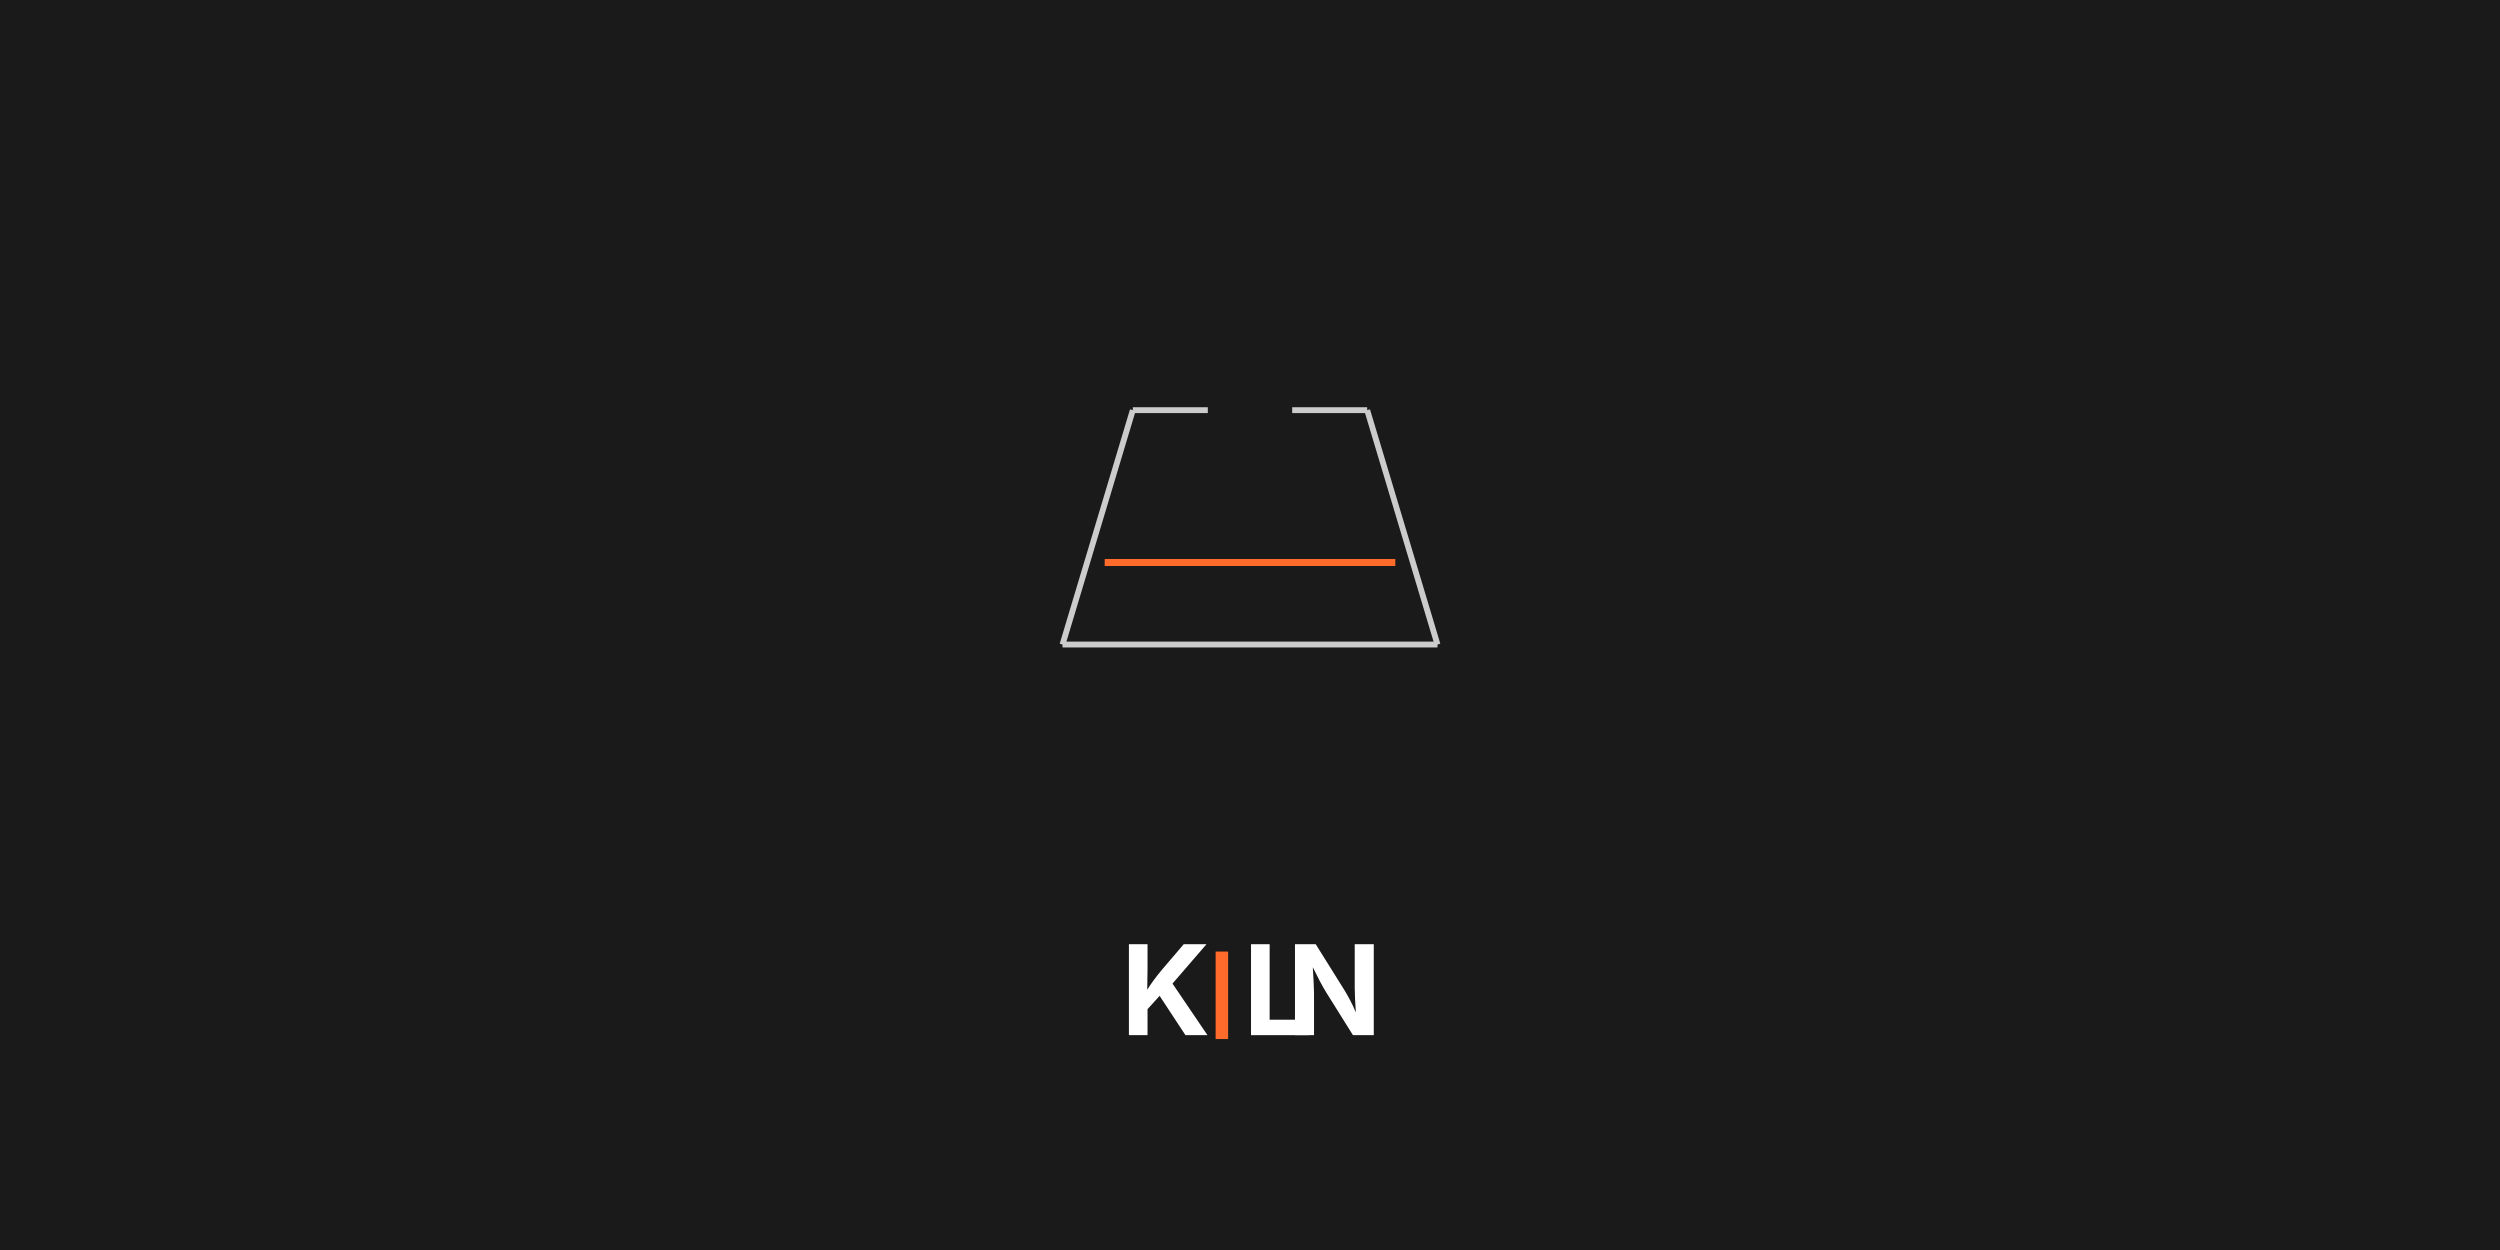
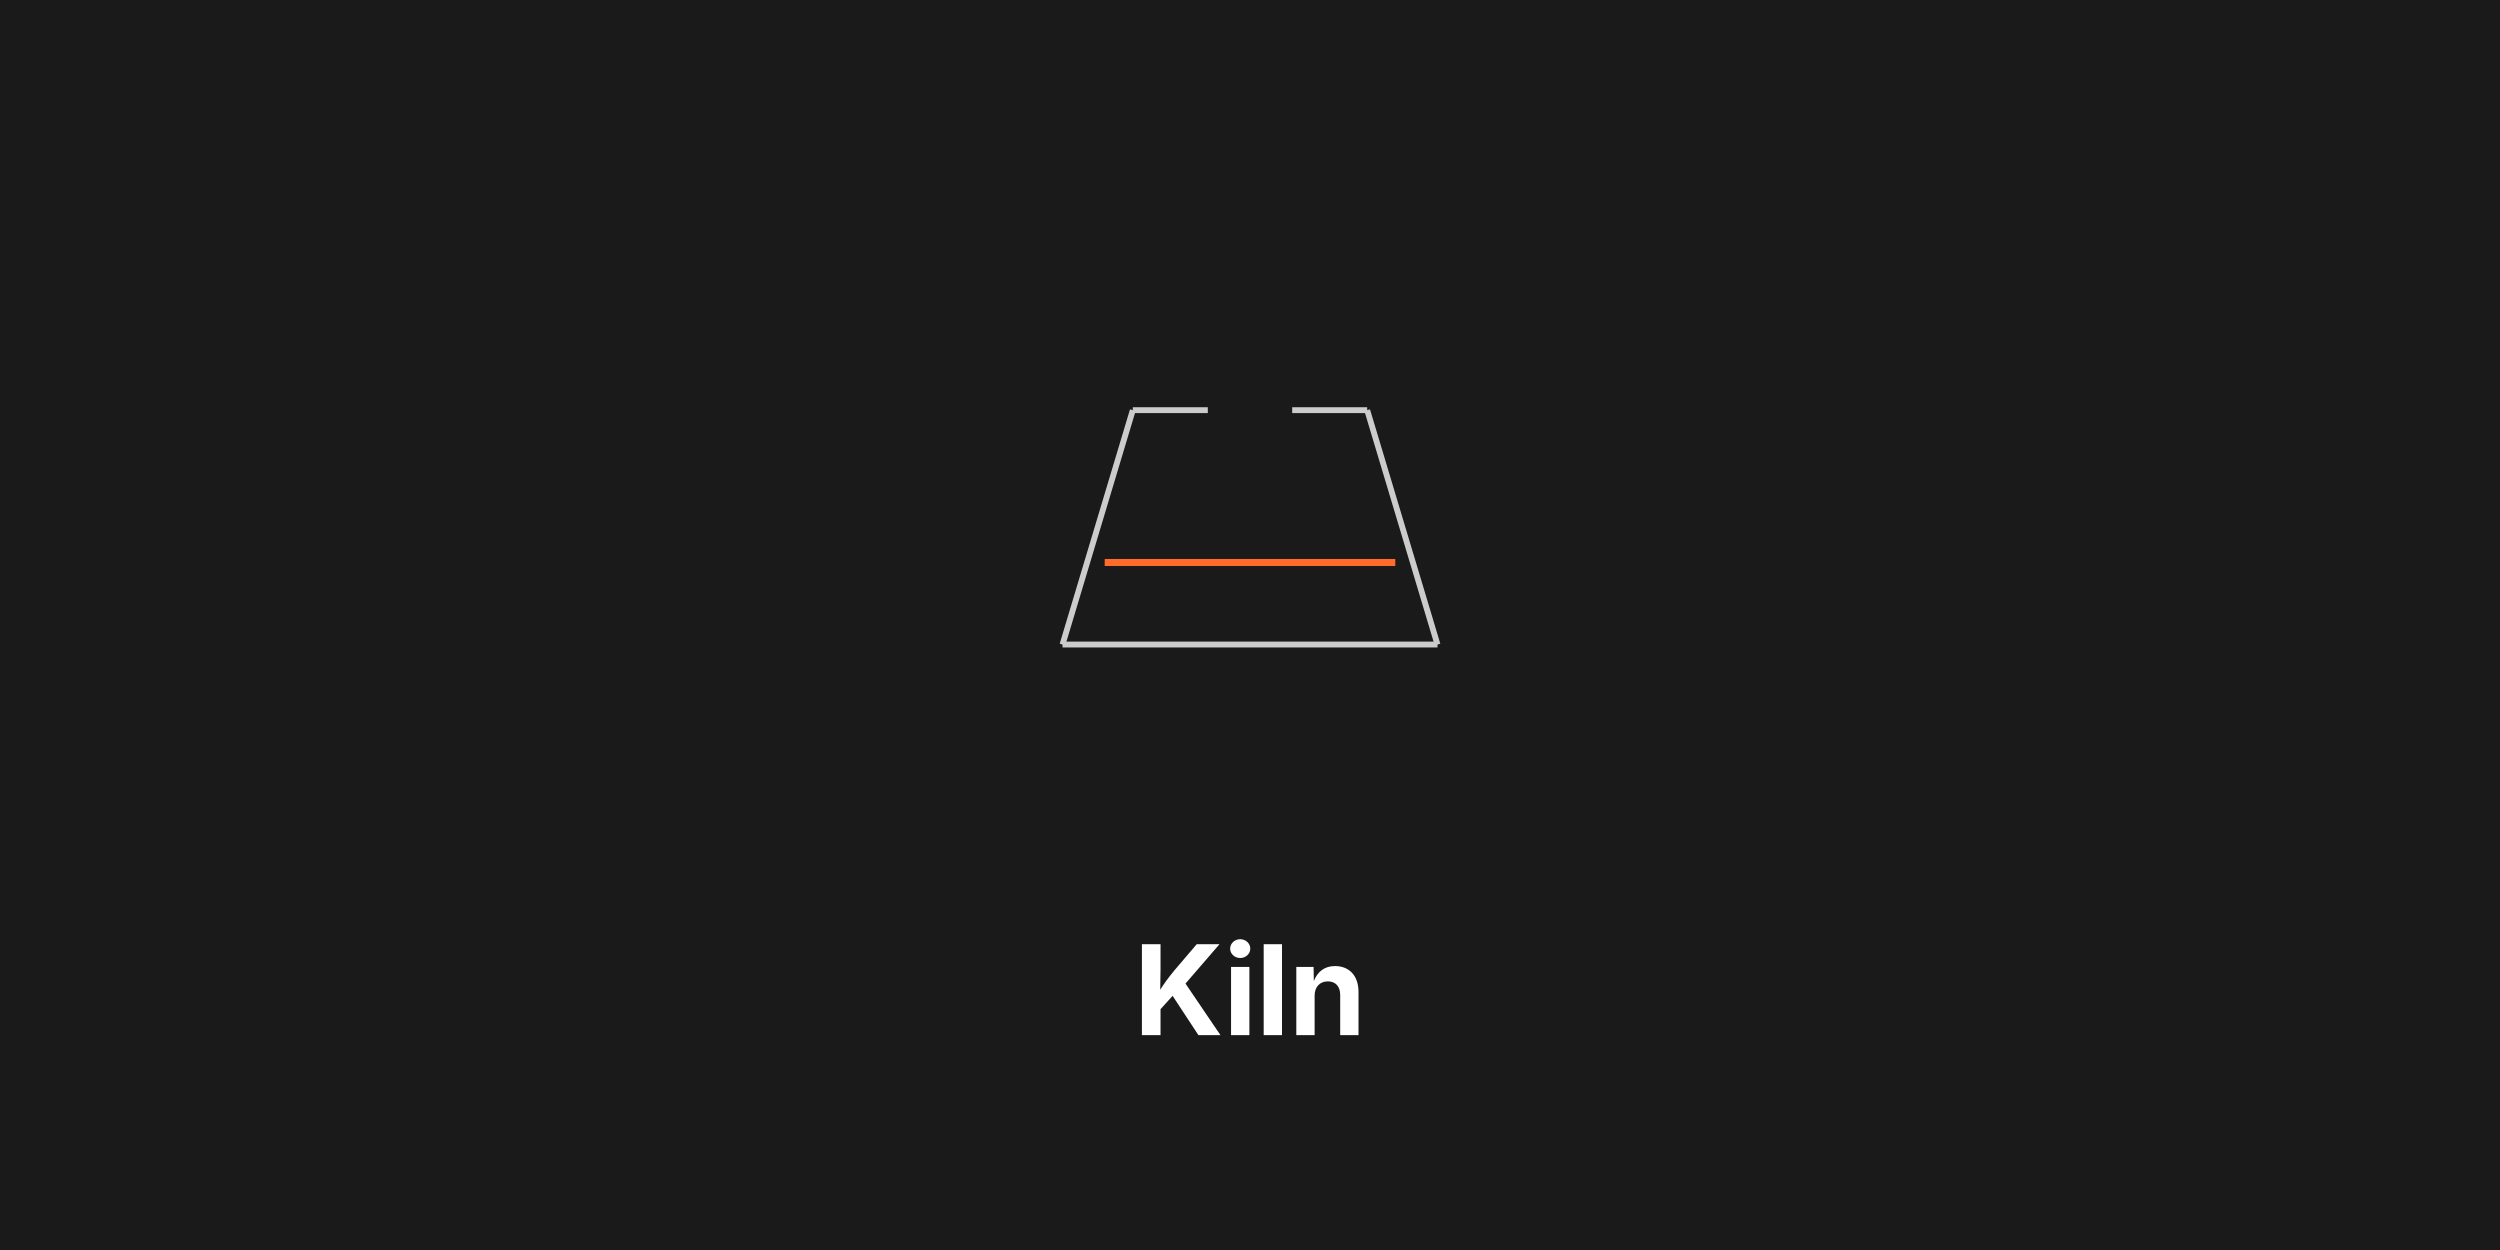
<svg xmlns="http://www.w3.org/2000/svg" viewBox="0 0 1280 640" width="1280" height="640">
  <rect width="1280" height="640" fill="#1A1A1A" />
  <line x1="544.0" y1="330.0" x2="580.0" y2="210.0" stroke="#CCCCCC" stroke-width="3.0" stroke-linecap="butt" />
  <line x1="736.0" y1="330.0" x2="700.0" y2="210.0" stroke="#CCCCCC" stroke-width="3.0" stroke-linecap="butt" />
  <line x1="544.0" y1="330.0" x2="736.0" y2="330.0" stroke="#CCCCCC" stroke-width="3.0" stroke-linecap="butt" />
  <line x1="580.0" y1="210.0" x2="618.4" y2="210.0" stroke="#CCCCCC" stroke-width="3.0" stroke-linecap="butt" />
  <line x1="661.6" y1="210.0" x2="700.0" y2="210.0" stroke="#CCCCCC" stroke-width="3.0" stroke-linecap="butt" />
  <line x1="565.6" y1="288.0" x2="714.4" y2="288.0" stroke="#FF6B2B" stroke-width="3.6" stroke-linecap="butt" />
-   <text x="596.8" y="530.0" font-family="'Inter','Helvetica Neue',sans-serif" font-size="64" font-weight="700" fill="#FFFFFF" text-anchor="middle" letter-spacing="0.25em">K</text>
-   <rect x="622.4" y="487.2" width="6.4" height="44.8" fill="#FF6B2B" />
-   <text x="654.4" y="530.0" font-family="'Inter','Helvetica Neue',sans-serif" font-size="64" font-weight="700" fill="#FFFFFF" text-anchor="middle" letter-spacing="0.25em">L</text>
-   <text x="683.2" y="530.0" font-family="'Inter','Helvetica Neue',sans-serif" font-size="64" font-weight="700" fill="#FFFFFF" text-anchor="middle" letter-spacing="0.25em">N</text>
+   <text x="640" y="530.0" font-family="'Inter','Helvetica Neue',sans-serif" font-size="64" font-weight="700" fill="#FFFFFF" text-anchor="middle" letter-spacing="-0.01em">Kiln</text>
</svg>
